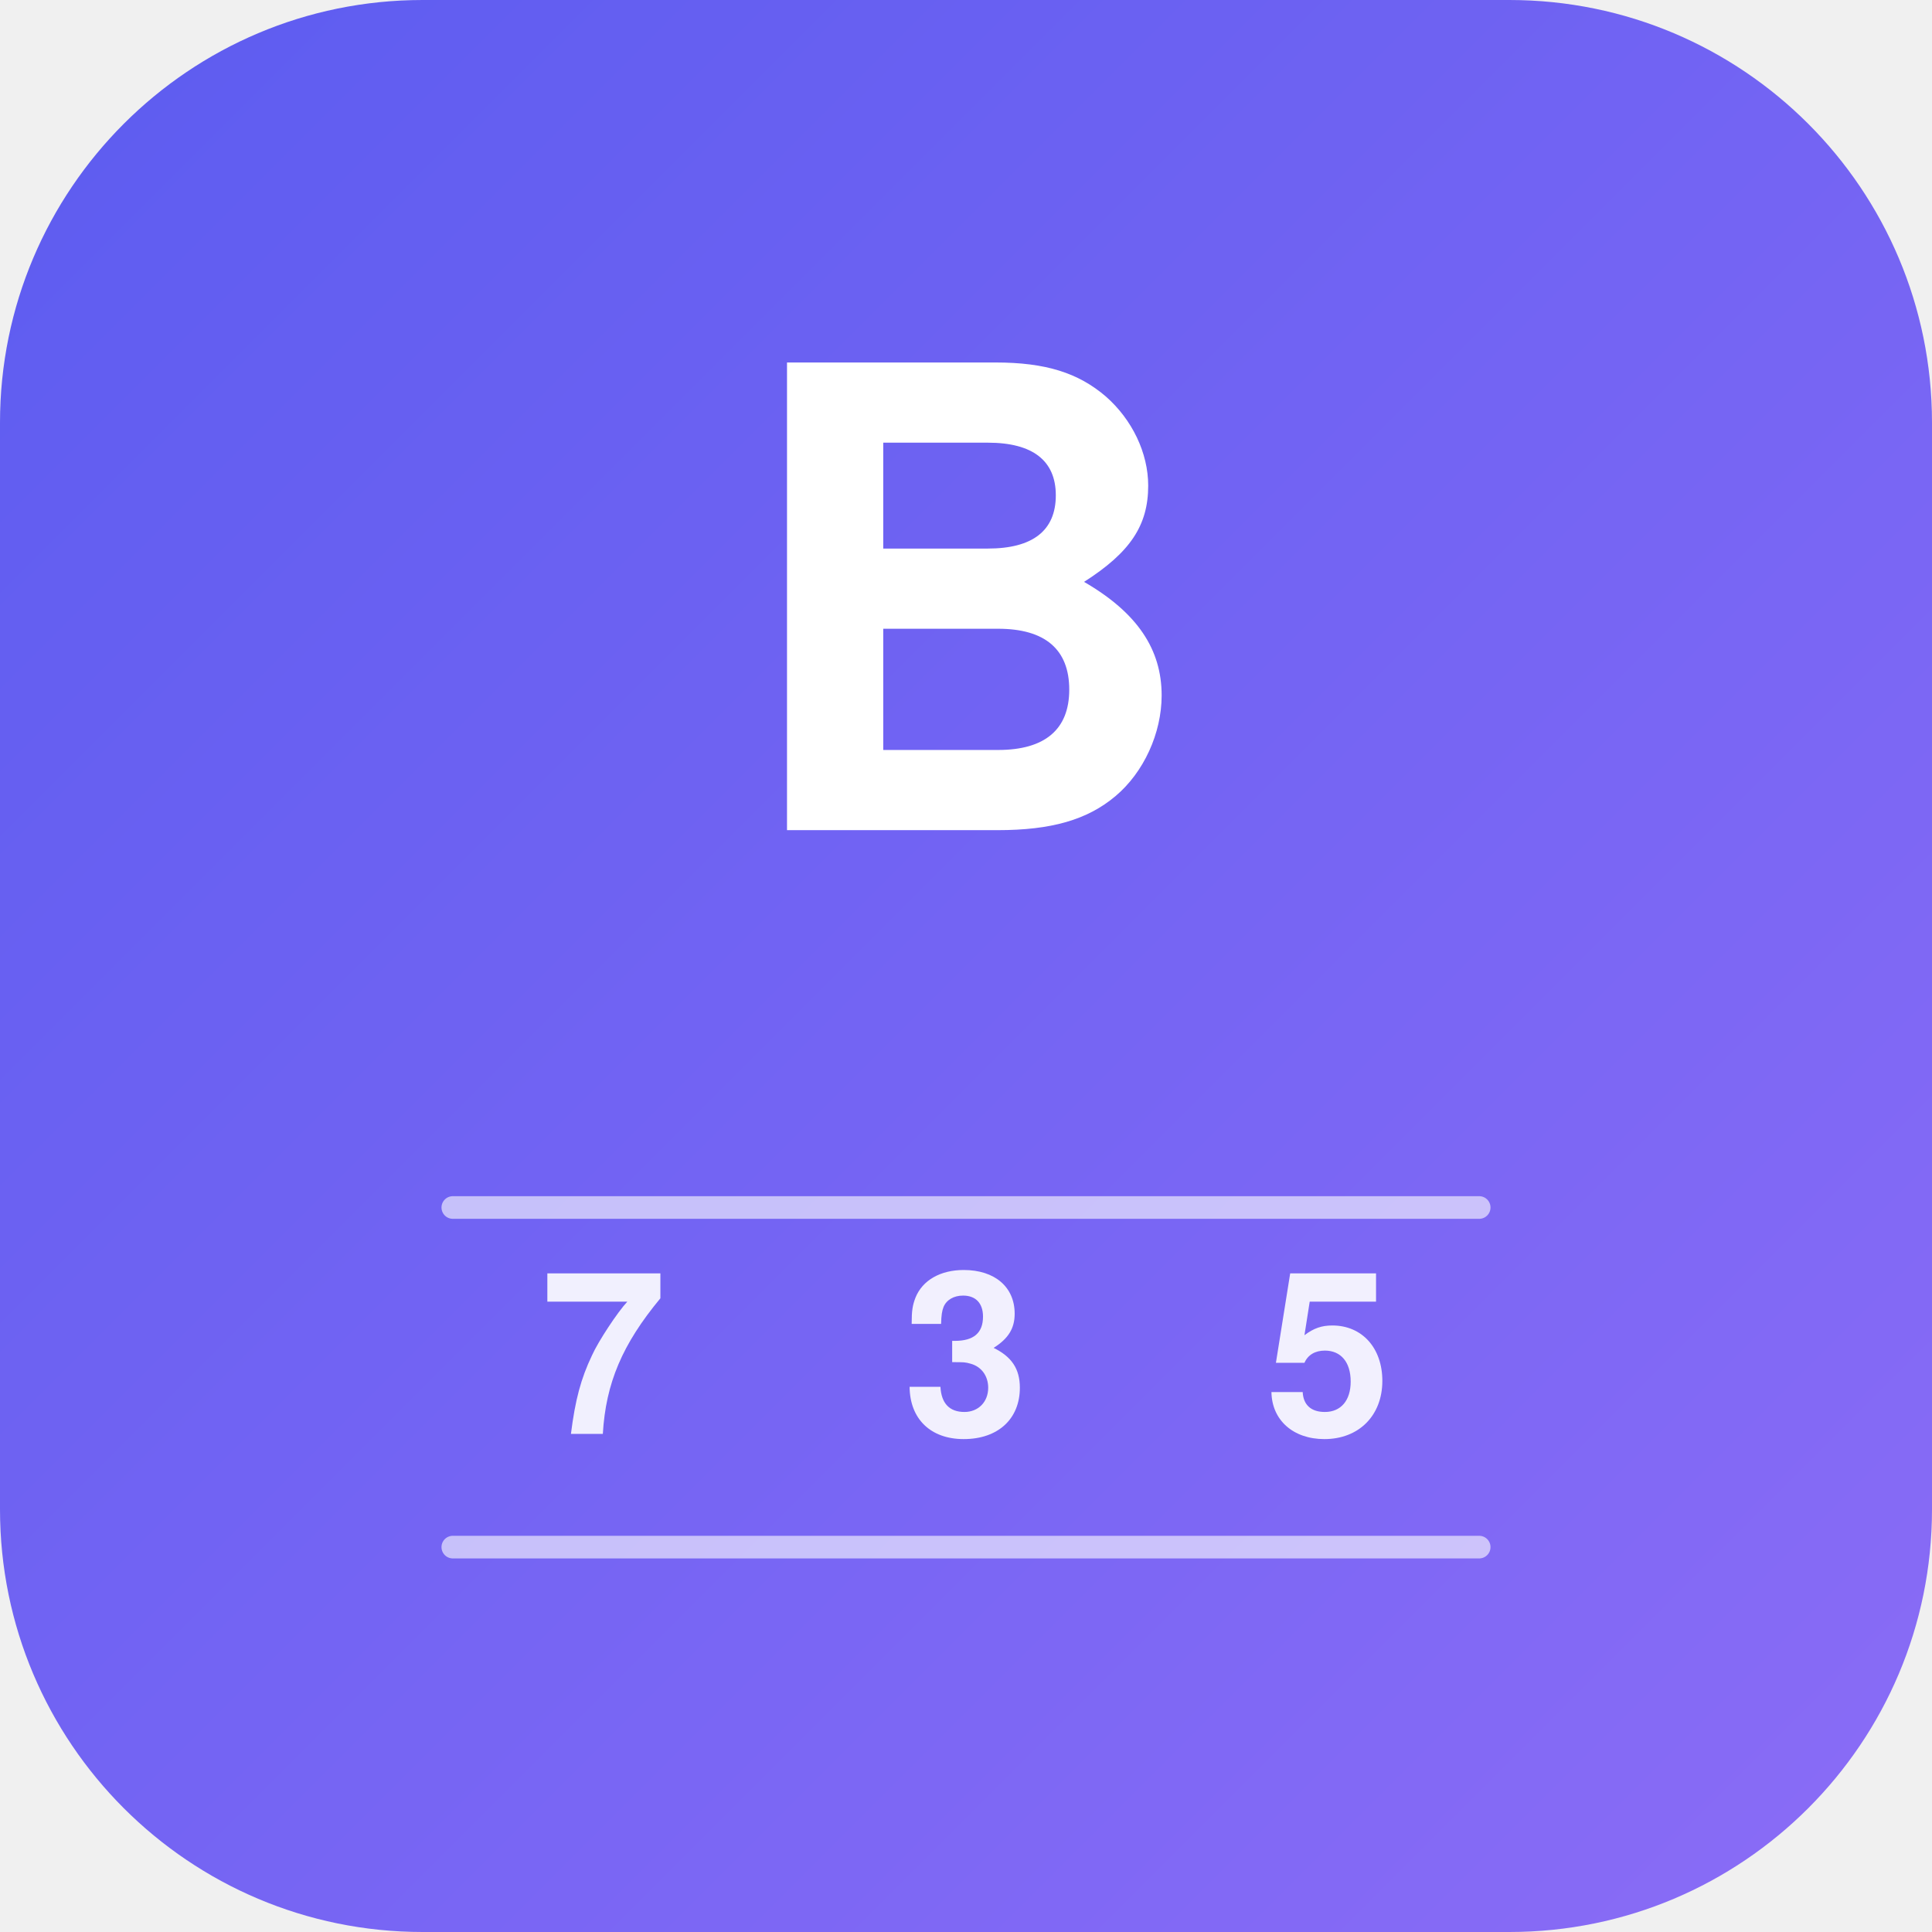
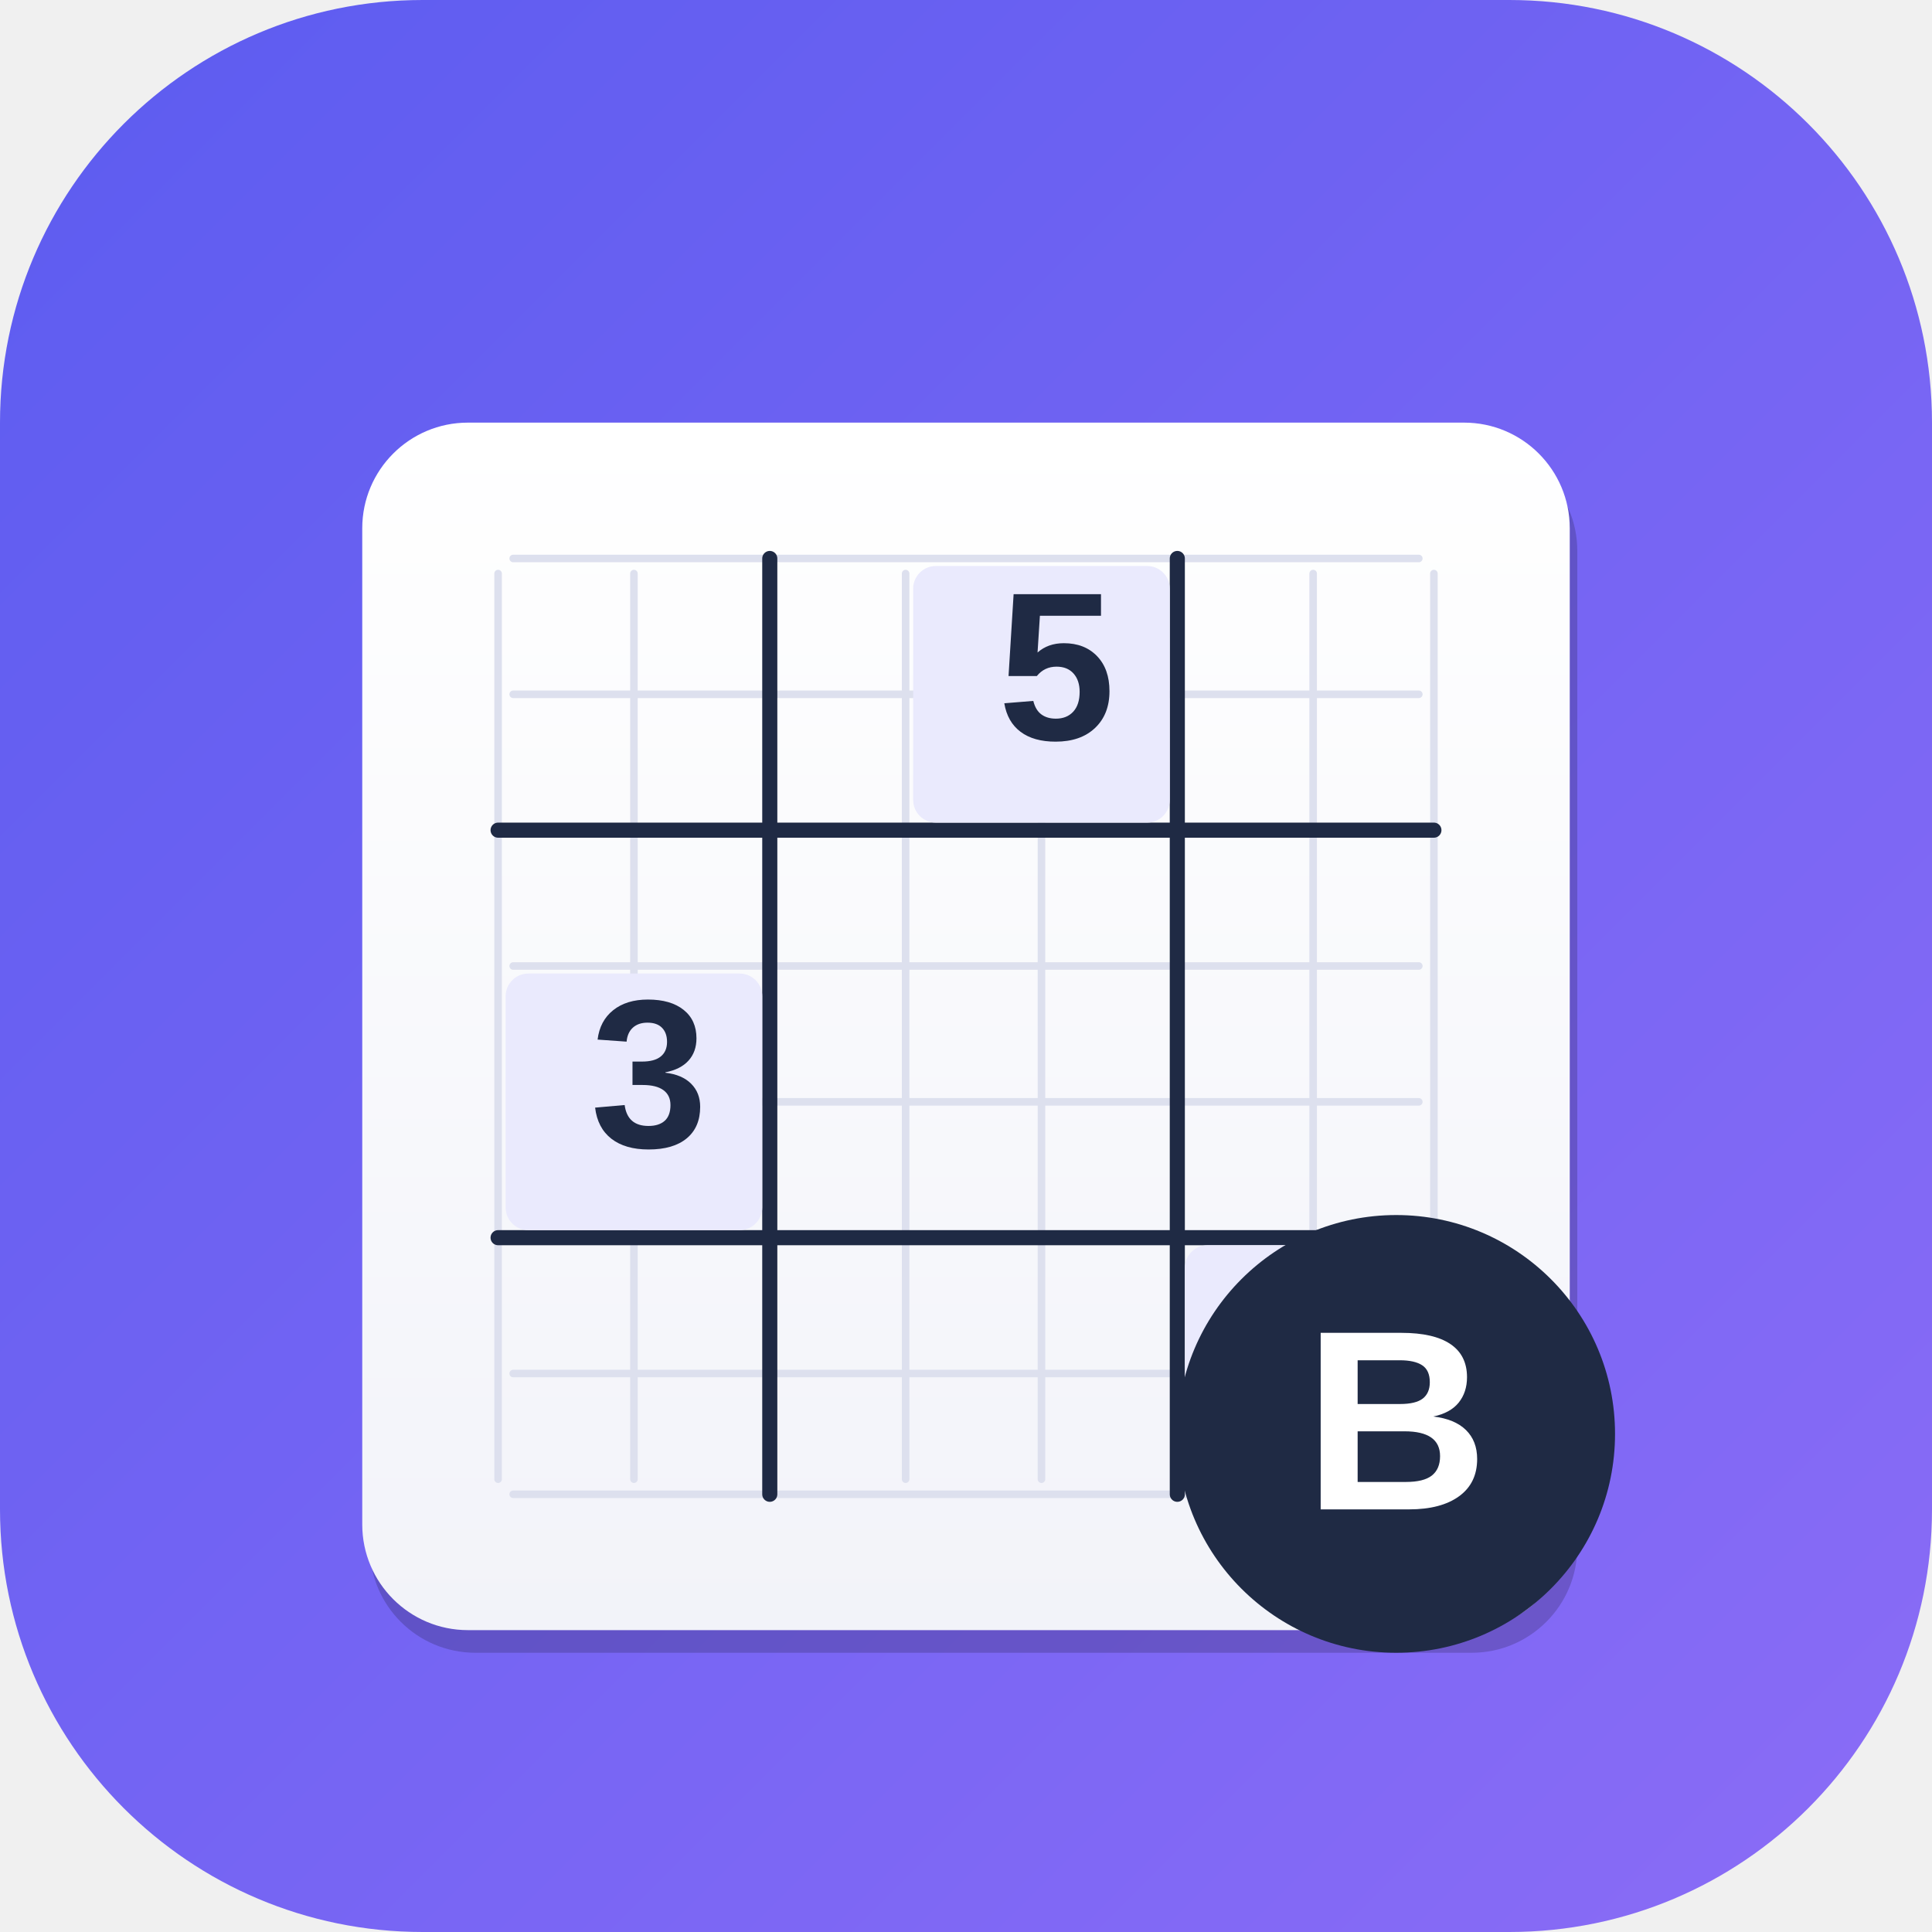
- <svg xmlns="http://www.w3.org/2000/svg" viewBox="0 0 512 512">
+ <svg xmlns="http://www.w3.org/2000/svg" viewBox="0 0 512 512" shape-rendering="geometricPrecision">
  <defs>
-     <linearGradient id="g" x1="0" y1="0" x2="1" y2="1">
+     <linearGradient id="bg" x1="0" y1="0" x2="1" y2="1">
      <stop offset="0%" stop-color="#5C5CF0" />
      <stop offset="100%" stop-color="#8B6CF6" />
    </linearGradient>
+     <linearGradient id="cell" x1="0" y1="0" x2="0" y2="1">
+       <stop offset="0%" stop-color="#FFFFFF" />
+       <stop offset="100%" stop-color="#F2F3F9" />
+     </linearGradient>
  </defs>
-   <rect width="512" height="512" rx="112" fill="url(#g)" />
-   <g fill="#FFFFFF" font-family="system-ui, -apple-system, Helvetica, Arial, sans-serif" font-weight="800" text-anchor="middle">
-     <text x="256" y="220" font-size="170" letter-spacing="-6">B</text>
-     <g font-size="60" opacity="0.9">
-       <text x="160" y="380">7</text>
-       <text x="256" y="380">3</text>
-       <text x="352" y="380">5</text>
+   <rect width="512" height="512" rx="112" fill="url(#bg)" />
+   <g transform="translate(96 112)">
+     <rect x="2" y="6" width="320" height="320" rx="28" fill="rgba(0,0,0,0.18)" />
+     <rect width="320" height="320" rx="28" fill="url(#cell)" />
+     <g stroke="#DDE0EE" stroke-width="2" stroke-linecap="round">
+       <line x1="36" y1="40" x2="36" y2="280" />
+       <line x1="72" y1="40" x2="72" y2="280" />
+       <line x1="144" y1="40" x2="144" y2="280" />
+       <line x1="180" y1="40" x2="180" y2="280" />
+       <line x1="252" y1="40" x2="252" y2="280" />
+       <line x1="284" y1="40" x2="284" y2="280" />
+       <line x1="40" y1="36" x2="280" y2="36" />
+       <line x1="40" y1="72" x2="280" y2="72" />
+       <line x1="40" y1="144" x2="280" y2="144" />
+       <line x1="40" y1="180" x2="280" y2="180" />
+       <line x1="40" y1="252" x2="280" y2="252" />
+       <line x1="40" y1="284" x2="280" y2="284" />
    </g>
-     <g stroke="#FFFFFF" stroke-width="6" stroke-linecap="round" opacity="0.6">
-       <line x1="120" y1="320" x2="392" y2="320" />
-       <line x1="120" y1="410" x2="392" y2="410" />
+     <g stroke="#1F2A44" stroke-width="4" stroke-linecap="round">
+       <line x1="108" y1="36" x2="108" y2="284" />
+       <line x1="216" y1="36" x2="216" y2="284" />
+       <line x1="36" y1="108" x2="284" y2="108" />
+       <line x1="36" y1="216" x2="284" y2="216" />
+     </g>
+     <g>
+       <rect x="38" y="146" width="68" height="68" rx="6" fill="#EAEAFD" />
+       <rect x="146" y="38" width="68" height="68" rx="6" fill="#EAEAFD" />
+       <rect x="218" y="218" width="64" height="64" rx="6" fill="#EAEAFD" />
+     </g>
+     <g fill="#1F2A44" font-family="-apple-system, BlinkMacSystemFont, 'Helvetica Neue', Arial, sans-serif" font-weight="800" text-anchor="middle">
+       <text x="184" y="84" font-size="56">5</text>
+       <text x="76" y="192" font-size="56">3</text>
+       <text x="252" y="266" font-size="56" fill="#5C5CF0">7</text>
    </g>
  </g>
+   <g transform="translate(370 380)">
+     <circle r="58" cx="0" cy="0" fill="#1F2A44" />
+     <text x="0" y="20" fill="#FFFFFF" font-family="-apple-system, BlinkMacSystemFont, 'Helvetica Neue', Arial, sans-serif" font-weight="800" font-size="68" text-anchor="middle" letter-spacing="-3">B</text>
+   </g>
</svg>
